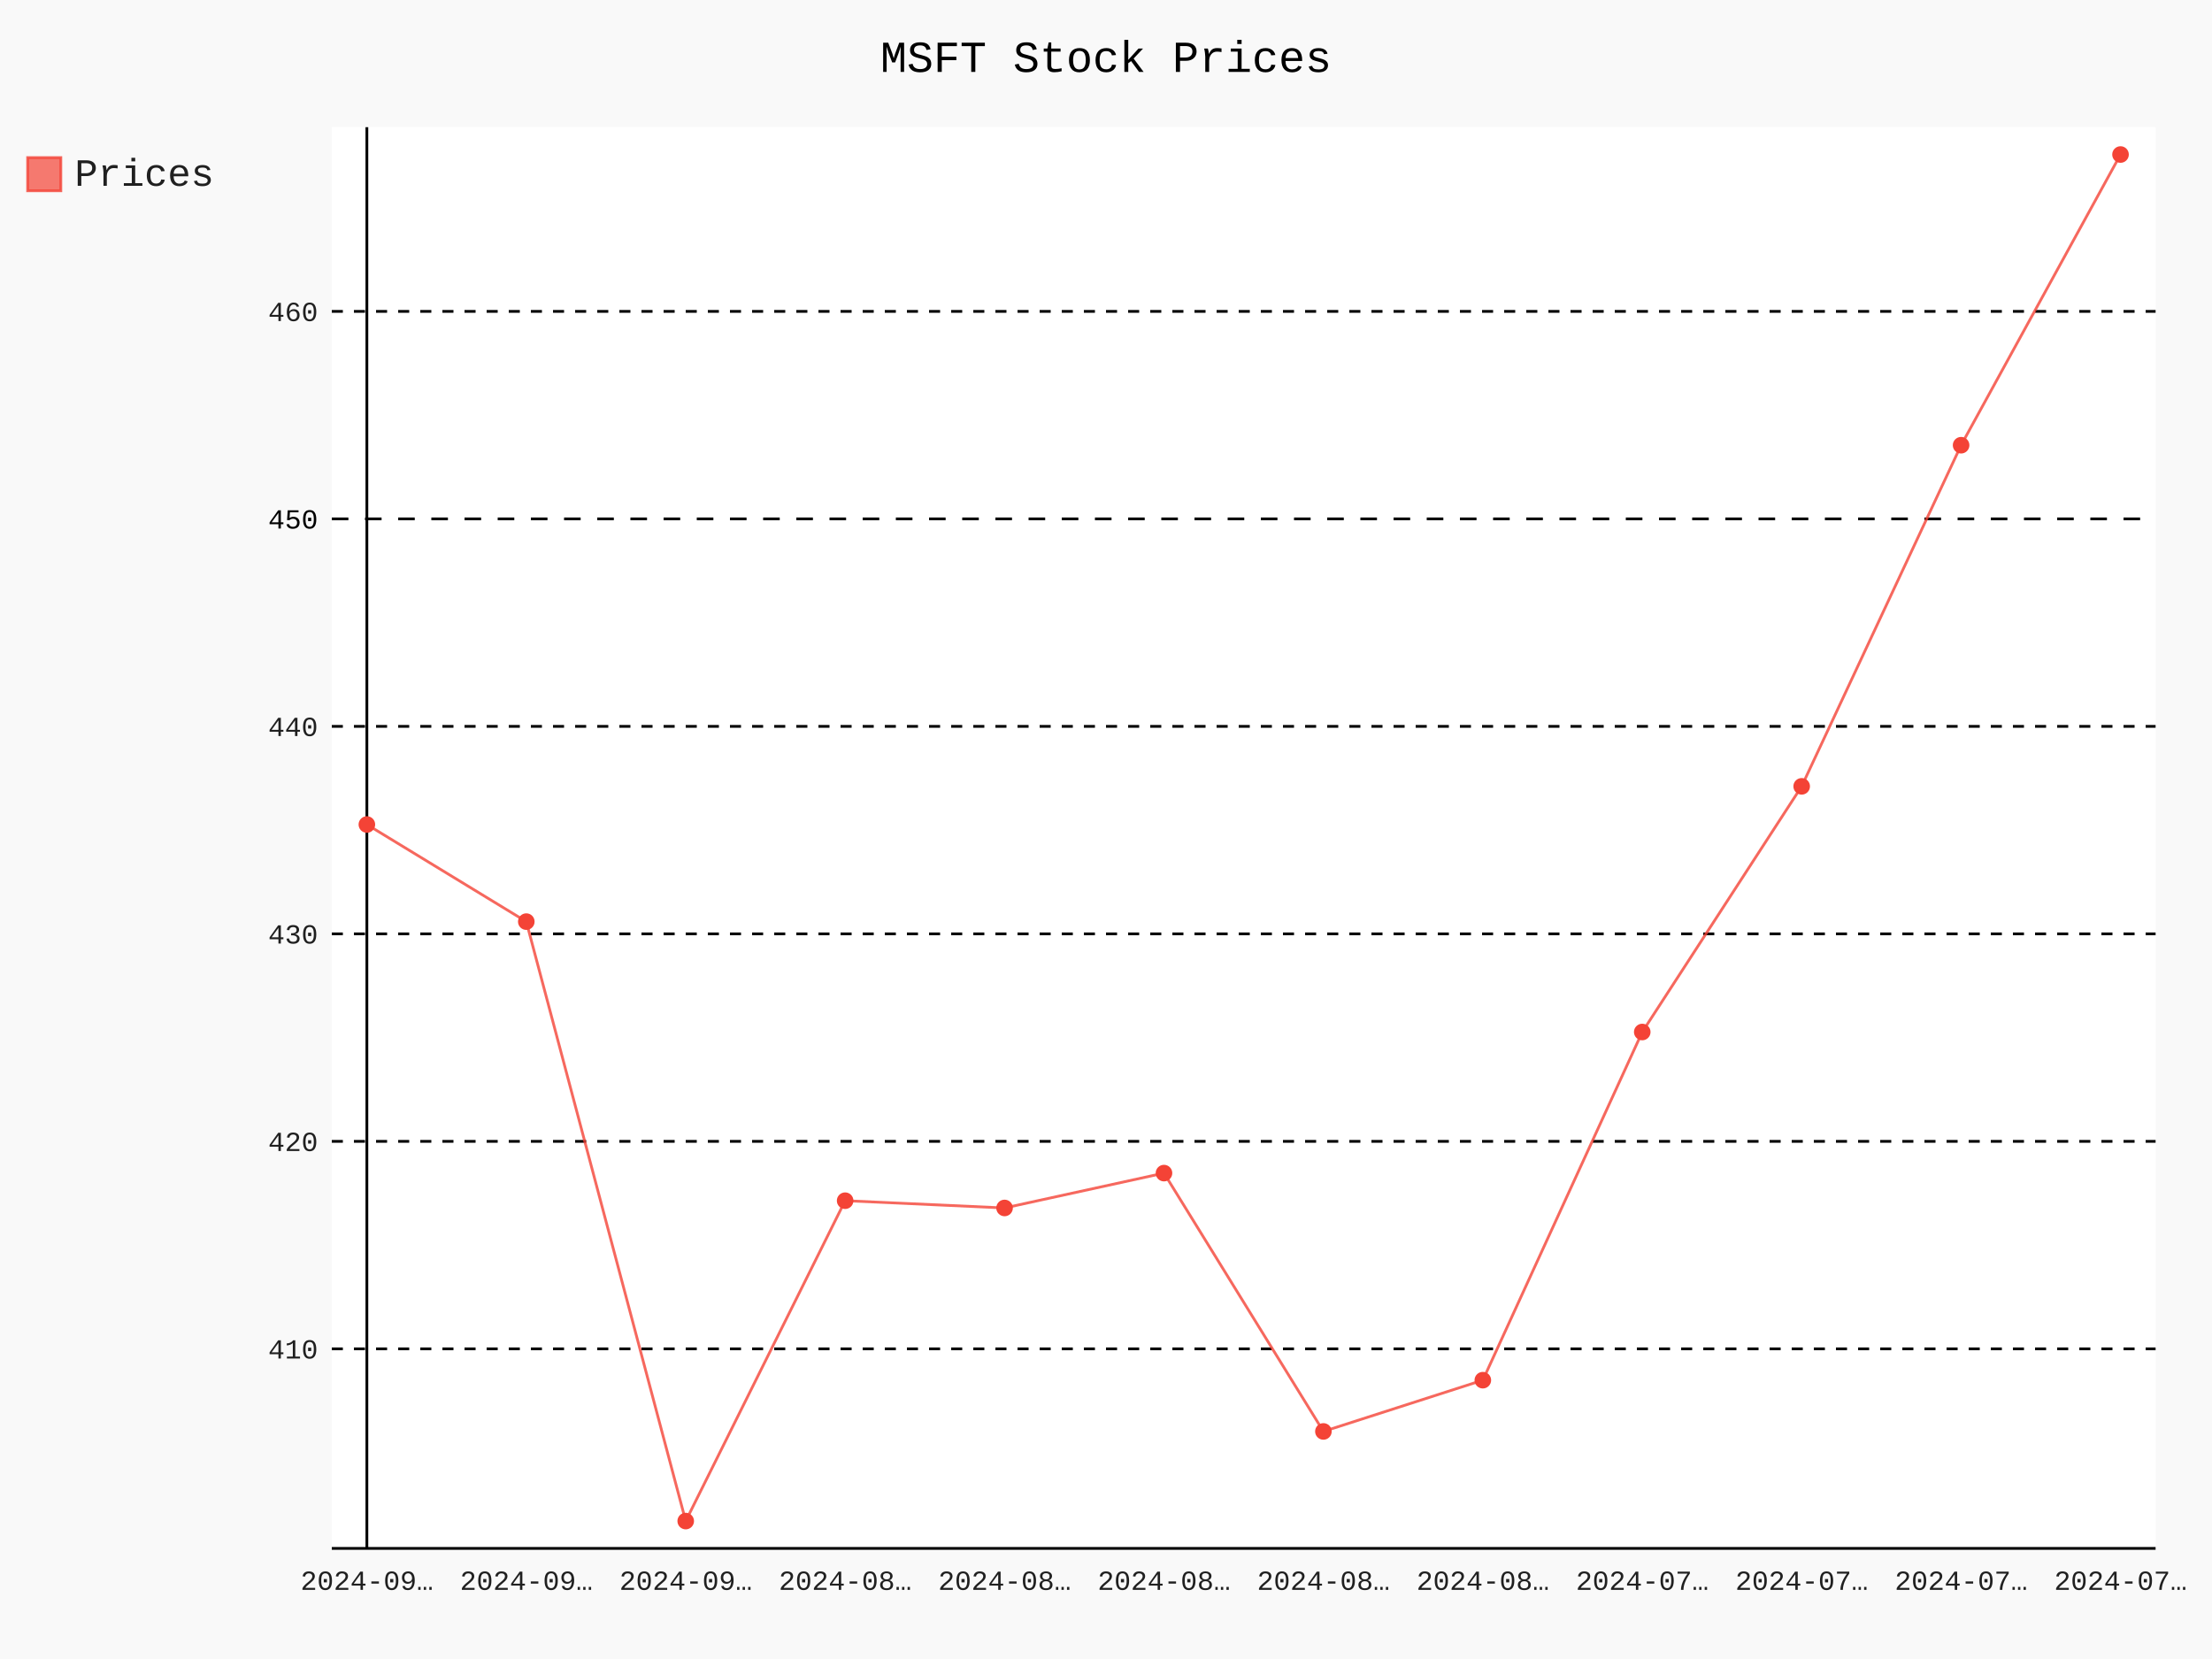
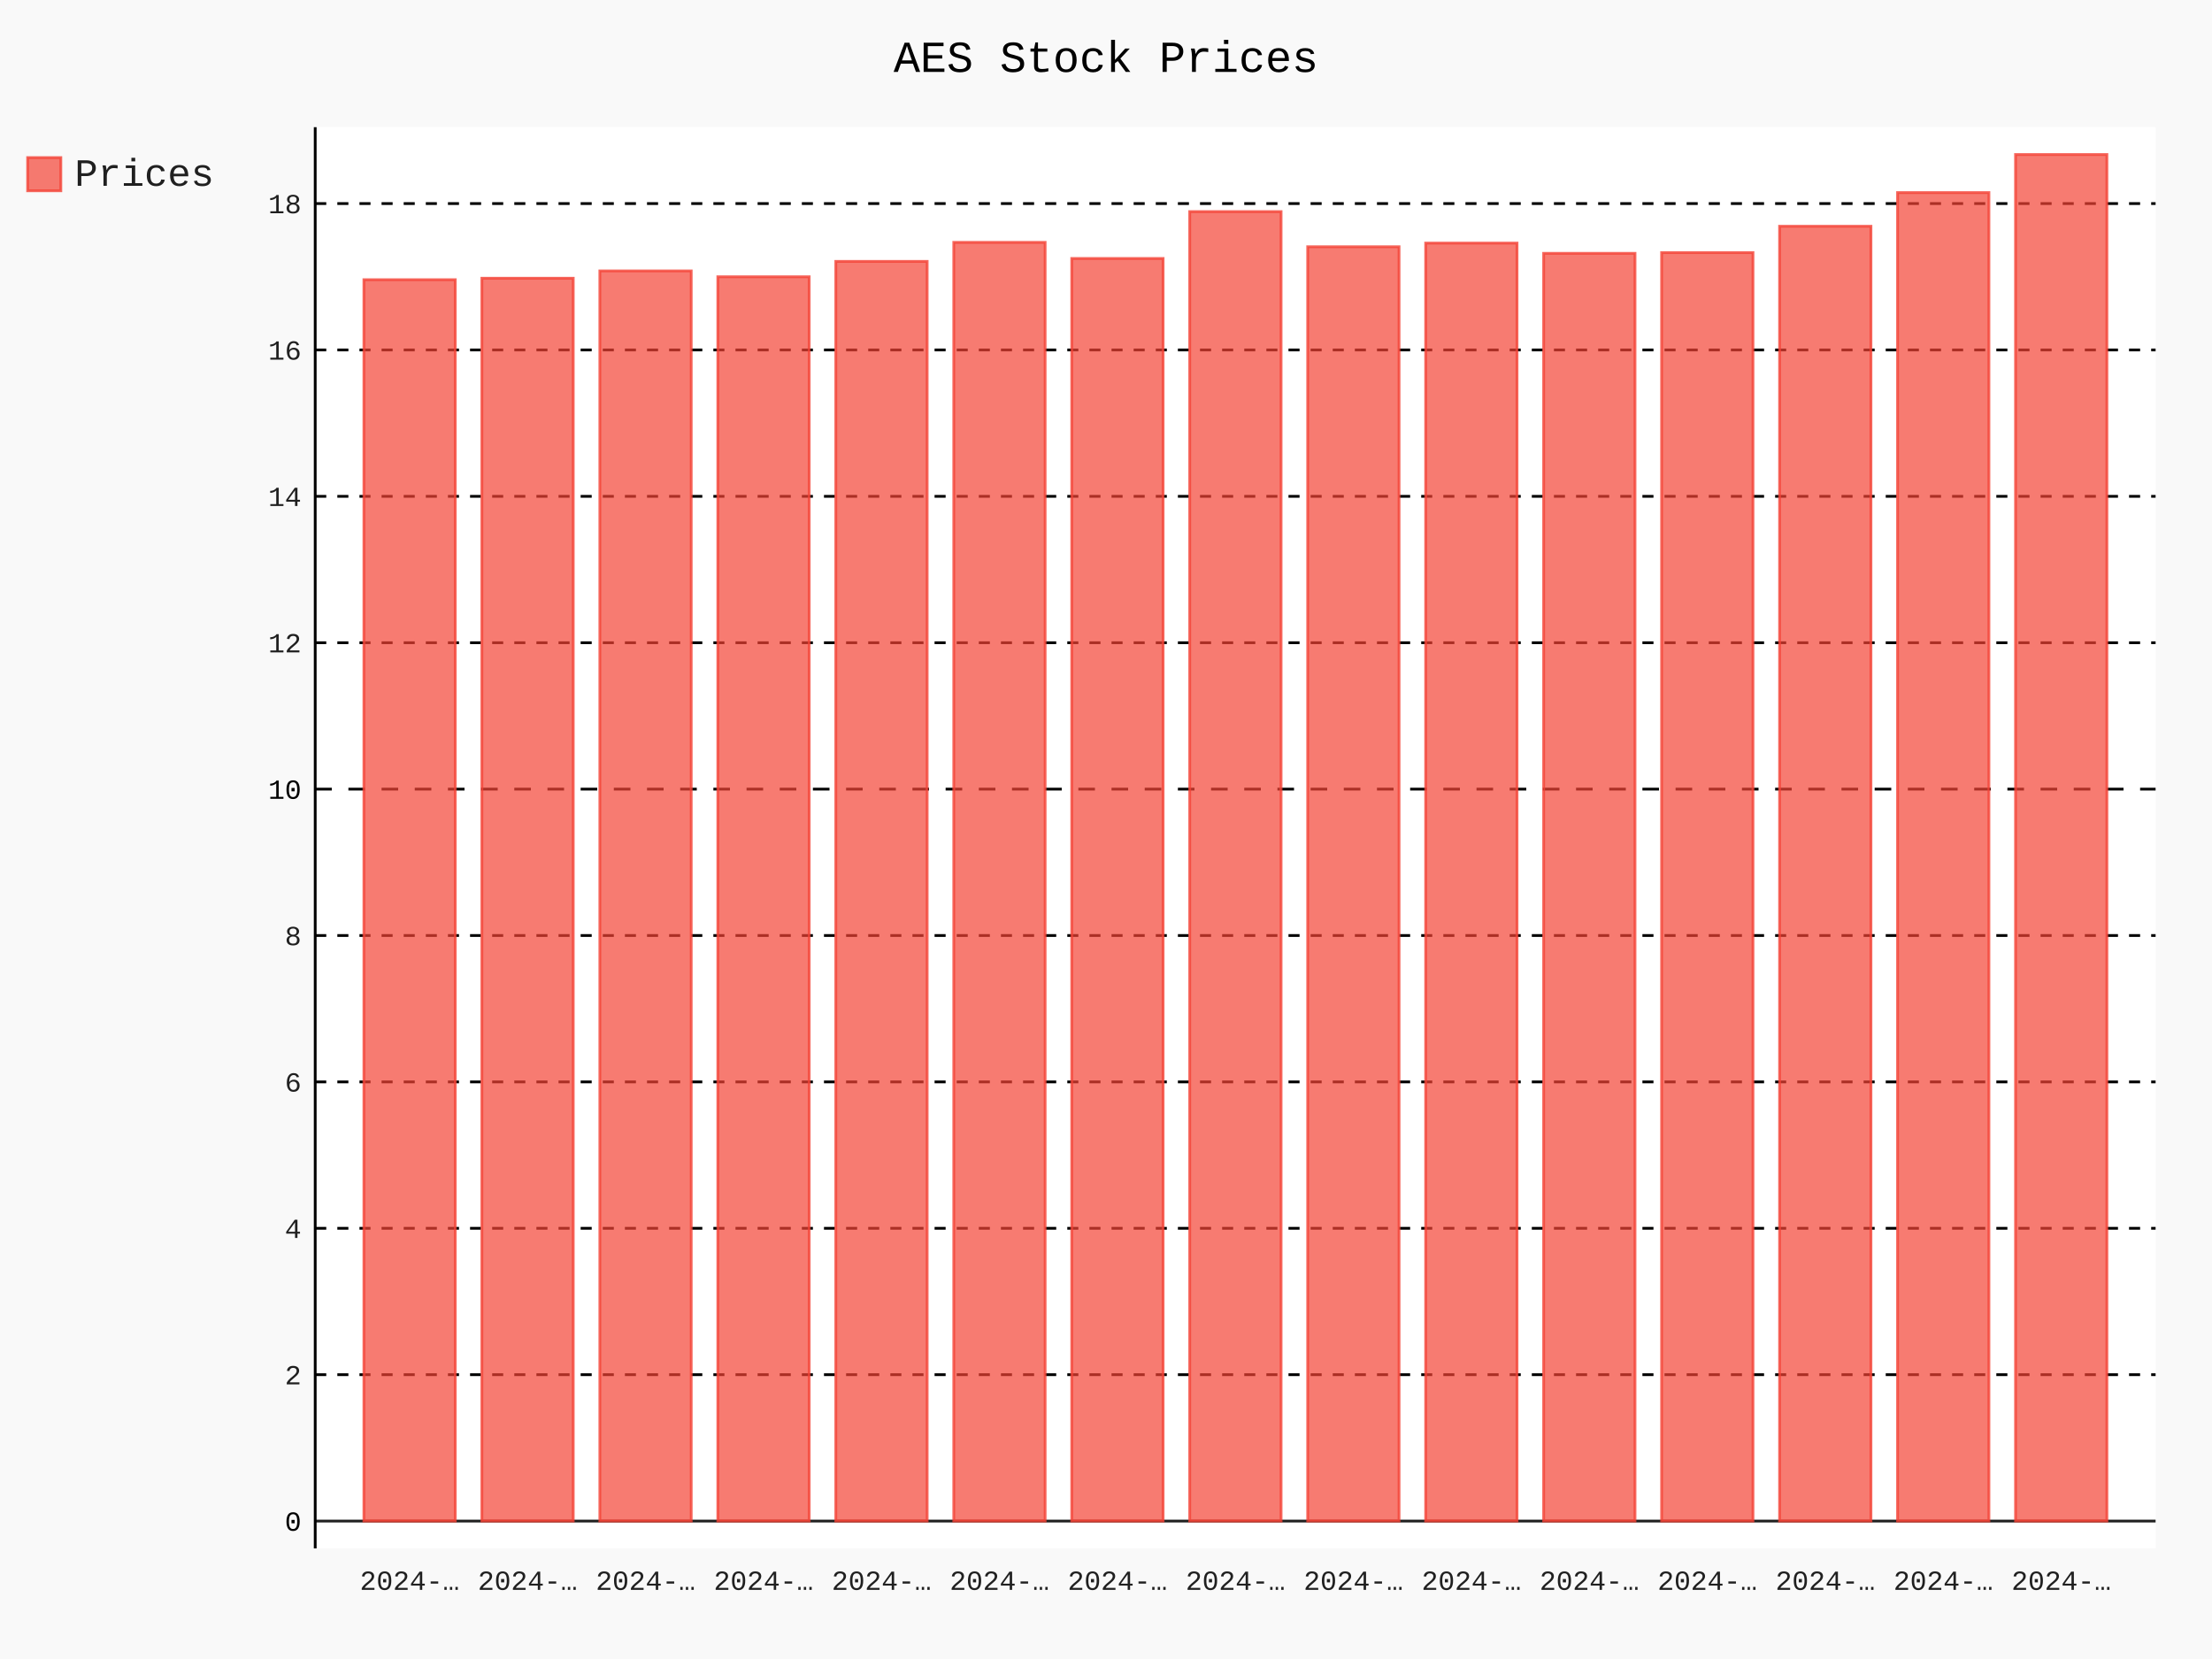
- <svg xmlns="http://www.w3.org/2000/svg" id="chart-6da7de69-4975-4ae7-bc7a-87a4bf00ca0f" class="pygal-chart" viewBox="0 0 800 600">
+ <svg xmlns="http://www.w3.org/2000/svg" id="chart-f25ad708-38a4-4a30-adf9-683d7d56d2d9" class="pygal-chart" viewBox="0 0 800 600">
  <defs>
-     <style type="text/css">#chart-6da7de69-4975-4ae7-bc7a-87a4bf00ca0f{-webkit-user-select:none;-webkit-font-smoothing:antialiased;font-family:Consolas,"Liberation Mono",Menlo,Courier,monospace}#chart-6da7de69-4975-4ae7-bc7a-87a4bf00ca0f .title{font-family:Consolas,"Liberation Mono",Menlo,Courier,monospace;font-size:16px}#chart-6da7de69-4975-4ae7-bc7a-87a4bf00ca0f .legends .legend text{font-family:Consolas,"Liberation Mono",Menlo,Courier,monospace;font-size:14px}#chart-6da7de69-4975-4ae7-bc7a-87a4bf00ca0f .axis text{font-family:Consolas,"Liberation Mono",Menlo,Courier,monospace;font-size:10px}#chart-6da7de69-4975-4ae7-bc7a-87a4bf00ca0f .axis text.major{font-family:Consolas,"Liberation Mono",Menlo,Courier,monospace;font-size:10px}#chart-6da7de69-4975-4ae7-bc7a-87a4bf00ca0f .text-overlay text.value{font-family:Consolas,"Liberation Mono",Menlo,Courier,monospace;font-size:16px}#chart-6da7de69-4975-4ae7-bc7a-87a4bf00ca0f .text-overlay text.label{font-family:Consolas,"Liberation Mono",Menlo,Courier,monospace;font-size:10px}#chart-6da7de69-4975-4ae7-bc7a-87a4bf00ca0f .tooltip{font-family:Consolas,"Liberation Mono",Menlo,Courier,monospace;font-size:14px}#chart-6da7de69-4975-4ae7-bc7a-87a4bf00ca0f text.no_data{font-family:Consolas,"Liberation Mono",Menlo,Courier,monospace;font-size:64px}
- #chart-6da7de69-4975-4ae7-bc7a-87a4bf00ca0f{background-color:rgba(249,249,249,1)}#chart-6da7de69-4975-4ae7-bc7a-87a4bf00ca0f path,#chart-6da7de69-4975-4ae7-bc7a-87a4bf00ca0f line,#chart-6da7de69-4975-4ae7-bc7a-87a4bf00ca0f rect,#chart-6da7de69-4975-4ae7-bc7a-87a4bf00ca0f circle{-webkit-transition:150ms;-moz-transition:150ms;transition:150ms}#chart-6da7de69-4975-4ae7-bc7a-87a4bf00ca0f .graph &gt; .background{fill:rgba(249,249,249,1)}#chart-6da7de69-4975-4ae7-bc7a-87a4bf00ca0f .plot &gt; .background{fill:rgba(255,255,255,1)}#chart-6da7de69-4975-4ae7-bc7a-87a4bf00ca0f .graph{fill:rgba(0,0,0,.87)}#chart-6da7de69-4975-4ae7-bc7a-87a4bf00ca0f text.no_data{fill:rgba(0,0,0,1)}#chart-6da7de69-4975-4ae7-bc7a-87a4bf00ca0f .title{fill:rgba(0,0,0,1)}#chart-6da7de69-4975-4ae7-bc7a-87a4bf00ca0f .legends .legend text{fill:rgba(0,0,0,.87)}#chart-6da7de69-4975-4ae7-bc7a-87a4bf00ca0f .legends .legend:hover text{fill:rgba(0,0,0,1)}#chart-6da7de69-4975-4ae7-bc7a-87a4bf00ca0f .axis .line{stroke:rgba(0,0,0,1)}#chart-6da7de69-4975-4ae7-bc7a-87a4bf00ca0f .axis .guide.line{stroke:rgba(0,0,0,.54)}#chart-6da7de69-4975-4ae7-bc7a-87a4bf00ca0f .axis .major.line{stroke:rgba(0,0,0,.87)}#chart-6da7de69-4975-4ae7-bc7a-87a4bf00ca0f .axis text.major{fill:rgba(0,0,0,1)}#chart-6da7de69-4975-4ae7-bc7a-87a4bf00ca0f .axis.y .guides:hover .guide.line,#chart-6da7de69-4975-4ae7-bc7a-87a4bf00ca0f .line-graph .axis.x .guides:hover .guide.line,#chart-6da7de69-4975-4ae7-bc7a-87a4bf00ca0f .stackedline-graph .axis.x .guides:hover .guide.line,#chart-6da7de69-4975-4ae7-bc7a-87a4bf00ca0f .xy-graph .axis.x .guides:hover .guide.line{stroke:rgba(0,0,0,1)}#chart-6da7de69-4975-4ae7-bc7a-87a4bf00ca0f .axis .guides:hover text{fill:rgba(0,0,0,1)}#chart-6da7de69-4975-4ae7-bc7a-87a4bf00ca0f .reactive{fill-opacity:.7;stroke-opacity:.8;stroke-width:1}#chart-6da7de69-4975-4ae7-bc7a-87a4bf00ca0f .ci{stroke:rgba(0,0,0,.87)}#chart-6da7de69-4975-4ae7-bc7a-87a4bf00ca0f .reactive.active,#chart-6da7de69-4975-4ae7-bc7a-87a4bf00ca0f .active .reactive{fill-opacity:.8;stroke-opacity:.9;stroke-width:4}#chart-6da7de69-4975-4ae7-bc7a-87a4bf00ca0f .ci .reactive.active{stroke-width:1.5}#chart-6da7de69-4975-4ae7-bc7a-87a4bf00ca0f .series text{fill:rgba(0,0,0,1)}#chart-6da7de69-4975-4ae7-bc7a-87a4bf00ca0f .tooltip rect{fill:rgba(255,255,255,1);stroke:rgba(0,0,0,1);-webkit-transition:opacity 150ms;-moz-transition:opacity 150ms;transition:opacity 150ms}#chart-6da7de69-4975-4ae7-bc7a-87a4bf00ca0f .tooltip .label{fill:rgba(0,0,0,.87)}#chart-6da7de69-4975-4ae7-bc7a-87a4bf00ca0f .tooltip .label{fill:rgba(0,0,0,.87)}#chart-6da7de69-4975-4ae7-bc7a-87a4bf00ca0f .tooltip .legend{font-size:.8em;fill:rgba(0,0,0,.54)}#chart-6da7de69-4975-4ae7-bc7a-87a4bf00ca0f .tooltip .x_label{font-size:.6em;fill:rgba(0,0,0,1)}#chart-6da7de69-4975-4ae7-bc7a-87a4bf00ca0f .tooltip .xlink{font-size:.5em;text-decoration:underline}#chart-6da7de69-4975-4ae7-bc7a-87a4bf00ca0f .tooltip .value{font-size:1.5em}#chart-6da7de69-4975-4ae7-bc7a-87a4bf00ca0f .bound{font-size:.5em}#chart-6da7de69-4975-4ae7-bc7a-87a4bf00ca0f .max-value{font-size:.75em;fill:rgba(0,0,0,.54)}#chart-6da7de69-4975-4ae7-bc7a-87a4bf00ca0f .map-element{fill:rgba(255,255,255,1);stroke:rgba(0,0,0,.54) !important}#chart-6da7de69-4975-4ae7-bc7a-87a4bf00ca0f .map-element .reactive{fill-opacity:inherit;stroke-opacity:inherit}#chart-6da7de69-4975-4ae7-bc7a-87a4bf00ca0f .color-0,#chart-6da7de69-4975-4ae7-bc7a-87a4bf00ca0f .color-0 a:visited{stroke:#F44336;fill:#F44336}#chart-6da7de69-4975-4ae7-bc7a-87a4bf00ca0f .text-overlay .color-0 text{fill:black}
- #chart-6da7de69-4975-4ae7-bc7a-87a4bf00ca0f text.no_data{text-anchor:middle}#chart-6da7de69-4975-4ae7-bc7a-87a4bf00ca0f .guide.line{fill:none}#chart-6da7de69-4975-4ae7-bc7a-87a4bf00ca0f .centered{text-anchor:middle}#chart-6da7de69-4975-4ae7-bc7a-87a4bf00ca0f .title{text-anchor:middle}#chart-6da7de69-4975-4ae7-bc7a-87a4bf00ca0f .legends .legend text{fill-opacity:1}#chart-6da7de69-4975-4ae7-bc7a-87a4bf00ca0f .axis.x text{text-anchor:middle}#chart-6da7de69-4975-4ae7-bc7a-87a4bf00ca0f .axis.x:not(.web) text[transform]{text-anchor:start}#chart-6da7de69-4975-4ae7-bc7a-87a4bf00ca0f .axis.x:not(.web) text[transform].backwards{text-anchor:end}#chart-6da7de69-4975-4ae7-bc7a-87a4bf00ca0f .axis.y text{text-anchor:end}#chart-6da7de69-4975-4ae7-bc7a-87a4bf00ca0f .axis.y text[transform].backwards{text-anchor:start}#chart-6da7de69-4975-4ae7-bc7a-87a4bf00ca0f .axis.y2 text{text-anchor:start}#chart-6da7de69-4975-4ae7-bc7a-87a4bf00ca0f .axis.y2 text[transform].backwards{text-anchor:end}#chart-6da7de69-4975-4ae7-bc7a-87a4bf00ca0f .axis .guide.line{stroke-dasharray:4,4;stroke:black}#chart-6da7de69-4975-4ae7-bc7a-87a4bf00ca0f .axis .major.guide.line{stroke-dasharray:6,6;stroke:black}#chart-6da7de69-4975-4ae7-bc7a-87a4bf00ca0f .horizontal .axis.y .guide.line,#chart-6da7de69-4975-4ae7-bc7a-87a4bf00ca0f .horizontal .axis.y2 .guide.line,#chart-6da7de69-4975-4ae7-bc7a-87a4bf00ca0f .vertical .axis.x .guide.line{opacity:0}#chart-6da7de69-4975-4ae7-bc7a-87a4bf00ca0f .horizontal .axis.always_show .guide.line,#chart-6da7de69-4975-4ae7-bc7a-87a4bf00ca0f .vertical .axis.always_show .guide.line{opacity:1 !important}#chart-6da7de69-4975-4ae7-bc7a-87a4bf00ca0f .axis.y .guides:hover .guide.line,#chart-6da7de69-4975-4ae7-bc7a-87a4bf00ca0f .axis.y2 .guides:hover .guide.line,#chart-6da7de69-4975-4ae7-bc7a-87a4bf00ca0f .axis.x .guides:hover .guide.line{opacity:1}#chart-6da7de69-4975-4ae7-bc7a-87a4bf00ca0f .axis .guides:hover text{opacity:1}#chart-6da7de69-4975-4ae7-bc7a-87a4bf00ca0f .nofill{fill:none}#chart-6da7de69-4975-4ae7-bc7a-87a4bf00ca0f .subtle-fill{fill-opacity:.2}#chart-6da7de69-4975-4ae7-bc7a-87a4bf00ca0f .dot{stroke-width:1px;fill-opacity:1;stroke-opacity:1}#chart-6da7de69-4975-4ae7-bc7a-87a4bf00ca0f .dot.active{stroke-width:5px}#chart-6da7de69-4975-4ae7-bc7a-87a4bf00ca0f .dot.negative{fill:transparent}#chart-6da7de69-4975-4ae7-bc7a-87a4bf00ca0f text,#chart-6da7de69-4975-4ae7-bc7a-87a4bf00ca0f tspan{stroke:none !important}#chart-6da7de69-4975-4ae7-bc7a-87a4bf00ca0f .series text.active{opacity:1}#chart-6da7de69-4975-4ae7-bc7a-87a4bf00ca0f .tooltip rect{fill-opacity:.95;stroke-width:.5}#chart-6da7de69-4975-4ae7-bc7a-87a4bf00ca0f .tooltip text{fill-opacity:1}#chart-6da7de69-4975-4ae7-bc7a-87a4bf00ca0f .showable{visibility:hidden}#chart-6da7de69-4975-4ae7-bc7a-87a4bf00ca0f .showable.shown{visibility:visible}#chart-6da7de69-4975-4ae7-bc7a-87a4bf00ca0f .gauge-background{fill:rgba(229,229,229,1);stroke:none}#chart-6da7de69-4975-4ae7-bc7a-87a4bf00ca0f .bg-lines{stroke:rgba(249,249,249,1);stroke-width:2px}</style>
+     <style type="text/css">#chart-f25ad708-38a4-4a30-adf9-683d7d56d2d9{-webkit-user-select:none;-webkit-font-smoothing:antialiased;font-family:Consolas,"Liberation Mono",Menlo,Courier,monospace}#chart-f25ad708-38a4-4a30-adf9-683d7d56d2d9 .title{font-family:Consolas,"Liberation Mono",Menlo,Courier,monospace;font-size:16px}#chart-f25ad708-38a4-4a30-adf9-683d7d56d2d9 .legends .legend text{font-family:Consolas,"Liberation Mono",Menlo,Courier,monospace;font-size:14px}#chart-f25ad708-38a4-4a30-adf9-683d7d56d2d9 .axis text{font-family:Consolas,"Liberation Mono",Menlo,Courier,monospace;font-size:10px}#chart-f25ad708-38a4-4a30-adf9-683d7d56d2d9 .axis text.major{font-family:Consolas,"Liberation Mono",Menlo,Courier,monospace;font-size:10px}#chart-f25ad708-38a4-4a30-adf9-683d7d56d2d9 .text-overlay text.value{font-family:Consolas,"Liberation Mono",Menlo,Courier,monospace;font-size:16px}#chart-f25ad708-38a4-4a30-adf9-683d7d56d2d9 .text-overlay text.label{font-family:Consolas,"Liberation Mono",Menlo,Courier,monospace;font-size:10px}#chart-f25ad708-38a4-4a30-adf9-683d7d56d2d9 .tooltip{font-family:Consolas,"Liberation Mono",Menlo,Courier,monospace;font-size:14px}#chart-f25ad708-38a4-4a30-adf9-683d7d56d2d9 text.no_data{font-family:Consolas,"Liberation Mono",Menlo,Courier,monospace;font-size:64px}
+ #chart-f25ad708-38a4-4a30-adf9-683d7d56d2d9{background-color:rgba(249,249,249,1)}#chart-f25ad708-38a4-4a30-adf9-683d7d56d2d9 path,#chart-f25ad708-38a4-4a30-adf9-683d7d56d2d9 line,#chart-f25ad708-38a4-4a30-adf9-683d7d56d2d9 rect,#chart-f25ad708-38a4-4a30-adf9-683d7d56d2d9 circle{-webkit-transition:150ms;-moz-transition:150ms;transition:150ms}#chart-f25ad708-38a4-4a30-adf9-683d7d56d2d9 .graph &gt; .background{fill:rgba(249,249,249,1)}#chart-f25ad708-38a4-4a30-adf9-683d7d56d2d9 .plot &gt; .background{fill:rgba(255,255,255,1)}#chart-f25ad708-38a4-4a30-adf9-683d7d56d2d9 .graph{fill:rgba(0,0,0,.87)}#chart-f25ad708-38a4-4a30-adf9-683d7d56d2d9 text.no_data{fill:rgba(0,0,0,1)}#chart-f25ad708-38a4-4a30-adf9-683d7d56d2d9 .title{fill:rgba(0,0,0,1)}#chart-f25ad708-38a4-4a30-adf9-683d7d56d2d9 .legends .legend text{fill:rgba(0,0,0,.87)}#chart-f25ad708-38a4-4a30-adf9-683d7d56d2d9 .legends .legend:hover text{fill:rgba(0,0,0,1)}#chart-f25ad708-38a4-4a30-adf9-683d7d56d2d9 .axis .line{stroke:rgba(0,0,0,1)}#chart-f25ad708-38a4-4a30-adf9-683d7d56d2d9 .axis .guide.line{stroke:rgba(0,0,0,.54)}#chart-f25ad708-38a4-4a30-adf9-683d7d56d2d9 .axis .major.line{stroke:rgba(0,0,0,.87)}#chart-f25ad708-38a4-4a30-adf9-683d7d56d2d9 .axis text.major{fill:rgba(0,0,0,1)}#chart-f25ad708-38a4-4a30-adf9-683d7d56d2d9 .axis.y .guides:hover .guide.line,#chart-f25ad708-38a4-4a30-adf9-683d7d56d2d9 .line-graph .axis.x .guides:hover .guide.line,#chart-f25ad708-38a4-4a30-adf9-683d7d56d2d9 .stackedline-graph .axis.x .guides:hover .guide.line,#chart-f25ad708-38a4-4a30-adf9-683d7d56d2d9 .xy-graph .axis.x .guides:hover .guide.line{stroke:rgba(0,0,0,1)}#chart-f25ad708-38a4-4a30-adf9-683d7d56d2d9 .axis .guides:hover text{fill:rgba(0,0,0,1)}#chart-f25ad708-38a4-4a30-adf9-683d7d56d2d9 .reactive{fill-opacity:.7;stroke-opacity:.8;stroke-width:1}#chart-f25ad708-38a4-4a30-adf9-683d7d56d2d9 .ci{stroke:rgba(0,0,0,.87)}#chart-f25ad708-38a4-4a30-adf9-683d7d56d2d9 .reactive.active,#chart-f25ad708-38a4-4a30-adf9-683d7d56d2d9 .active .reactive{fill-opacity:.8;stroke-opacity:.9;stroke-width:4}#chart-f25ad708-38a4-4a30-adf9-683d7d56d2d9 .ci .reactive.active{stroke-width:1.5}#chart-f25ad708-38a4-4a30-adf9-683d7d56d2d9 .series text{fill:rgba(0,0,0,1)}#chart-f25ad708-38a4-4a30-adf9-683d7d56d2d9 .tooltip rect{fill:rgba(255,255,255,1);stroke:rgba(0,0,0,1);-webkit-transition:opacity 150ms;-moz-transition:opacity 150ms;transition:opacity 150ms}#chart-f25ad708-38a4-4a30-adf9-683d7d56d2d9 .tooltip .label{fill:rgba(0,0,0,.87)}#chart-f25ad708-38a4-4a30-adf9-683d7d56d2d9 .tooltip .label{fill:rgba(0,0,0,.87)}#chart-f25ad708-38a4-4a30-adf9-683d7d56d2d9 .tooltip .legend{font-size:.8em;fill:rgba(0,0,0,.54)}#chart-f25ad708-38a4-4a30-adf9-683d7d56d2d9 .tooltip .x_label{font-size:.6em;fill:rgba(0,0,0,1)}#chart-f25ad708-38a4-4a30-adf9-683d7d56d2d9 .tooltip .xlink{font-size:.5em;text-decoration:underline}#chart-f25ad708-38a4-4a30-adf9-683d7d56d2d9 .tooltip .value{font-size:1.5em}#chart-f25ad708-38a4-4a30-adf9-683d7d56d2d9 .bound{font-size:.5em}#chart-f25ad708-38a4-4a30-adf9-683d7d56d2d9 .max-value{font-size:.75em;fill:rgba(0,0,0,.54)}#chart-f25ad708-38a4-4a30-adf9-683d7d56d2d9 .map-element{fill:rgba(255,255,255,1);stroke:rgba(0,0,0,.54) !important}#chart-f25ad708-38a4-4a30-adf9-683d7d56d2d9 .map-element .reactive{fill-opacity:inherit;stroke-opacity:inherit}#chart-f25ad708-38a4-4a30-adf9-683d7d56d2d9 .color-0,#chart-f25ad708-38a4-4a30-adf9-683d7d56d2d9 .color-0 a:visited{stroke:#F44336;fill:#F44336}#chart-f25ad708-38a4-4a30-adf9-683d7d56d2d9 .text-overlay .color-0 text{fill:black}
+ #chart-f25ad708-38a4-4a30-adf9-683d7d56d2d9 text.no_data{text-anchor:middle}#chart-f25ad708-38a4-4a30-adf9-683d7d56d2d9 .guide.line{fill:none}#chart-f25ad708-38a4-4a30-adf9-683d7d56d2d9 .centered{text-anchor:middle}#chart-f25ad708-38a4-4a30-adf9-683d7d56d2d9 .title{text-anchor:middle}#chart-f25ad708-38a4-4a30-adf9-683d7d56d2d9 .legends .legend text{fill-opacity:1}#chart-f25ad708-38a4-4a30-adf9-683d7d56d2d9 .axis.x text{text-anchor:middle}#chart-f25ad708-38a4-4a30-adf9-683d7d56d2d9 .axis.x:not(.web) text[transform]{text-anchor:start}#chart-f25ad708-38a4-4a30-adf9-683d7d56d2d9 .axis.x:not(.web) text[transform].backwards{text-anchor:end}#chart-f25ad708-38a4-4a30-adf9-683d7d56d2d9 .axis.y text{text-anchor:end}#chart-f25ad708-38a4-4a30-adf9-683d7d56d2d9 .axis.y text[transform].backwards{text-anchor:start}#chart-f25ad708-38a4-4a30-adf9-683d7d56d2d9 .axis.y2 text{text-anchor:start}#chart-f25ad708-38a4-4a30-adf9-683d7d56d2d9 .axis.y2 text[transform].backwards{text-anchor:end}#chart-f25ad708-38a4-4a30-adf9-683d7d56d2d9 .axis .guide.line{stroke-dasharray:4,4;stroke:black}#chart-f25ad708-38a4-4a30-adf9-683d7d56d2d9 .axis .major.guide.line{stroke-dasharray:6,6;stroke:black}#chart-f25ad708-38a4-4a30-adf9-683d7d56d2d9 .horizontal .axis.y .guide.line,#chart-f25ad708-38a4-4a30-adf9-683d7d56d2d9 .horizontal .axis.y2 .guide.line,#chart-f25ad708-38a4-4a30-adf9-683d7d56d2d9 .vertical .axis.x .guide.line{opacity:0}#chart-f25ad708-38a4-4a30-adf9-683d7d56d2d9 .horizontal .axis.always_show .guide.line,#chart-f25ad708-38a4-4a30-adf9-683d7d56d2d9 .vertical .axis.always_show .guide.line{opacity:1 !important}#chart-f25ad708-38a4-4a30-adf9-683d7d56d2d9 .axis.y .guides:hover .guide.line,#chart-f25ad708-38a4-4a30-adf9-683d7d56d2d9 .axis.y2 .guides:hover .guide.line,#chart-f25ad708-38a4-4a30-adf9-683d7d56d2d9 .axis.x .guides:hover .guide.line{opacity:1}#chart-f25ad708-38a4-4a30-adf9-683d7d56d2d9 .axis .guides:hover text{opacity:1}#chart-f25ad708-38a4-4a30-adf9-683d7d56d2d9 .nofill{fill:none}#chart-f25ad708-38a4-4a30-adf9-683d7d56d2d9 .subtle-fill{fill-opacity:.2}#chart-f25ad708-38a4-4a30-adf9-683d7d56d2d9 .dot{stroke-width:1px;fill-opacity:1;stroke-opacity:1}#chart-f25ad708-38a4-4a30-adf9-683d7d56d2d9 .dot.active{stroke-width:5px}#chart-f25ad708-38a4-4a30-adf9-683d7d56d2d9 .dot.negative{fill:transparent}#chart-f25ad708-38a4-4a30-adf9-683d7d56d2d9 text,#chart-f25ad708-38a4-4a30-adf9-683d7d56d2d9 tspan{stroke:none !important}#chart-f25ad708-38a4-4a30-adf9-683d7d56d2d9 .series text.active{opacity:1}#chart-f25ad708-38a4-4a30-adf9-683d7d56d2d9 .tooltip rect{fill-opacity:.95;stroke-width:.5}#chart-f25ad708-38a4-4a30-adf9-683d7d56d2d9 .tooltip text{fill-opacity:1}#chart-f25ad708-38a4-4a30-adf9-683d7d56d2d9 .showable{visibility:hidden}#chart-f25ad708-38a4-4a30-adf9-683d7d56d2d9 .showable.shown{visibility:visible}#chart-f25ad708-38a4-4a30-adf9-683d7d56d2d9 .gauge-background{fill:rgba(229,229,229,1);stroke:none}#chart-f25ad708-38a4-4a30-adf9-683d7d56d2d9 .bg-lines{stroke:rgba(249,249,249,1);stroke-width:2px}</style>
  </defs>
-   <g class="graph line-graph vertical">
+   <g class="graph bar-graph vertical">
    <rect x="0" y="0" width="800" height="600" class="background" />
-     <g transform="translate(120, 46)" class="plot">
-       <rect x="0" y="0" width="659.6" height="514" class="background" />
+     <g transform="translate(114, 46)" class="plot">
+       <rect x="0" y="0" width="665.6" height="514" class="background" />
      <g class="axis y always_show">
-         <path d="M0 514 h659.6" class="line" />
        <g class="guides">
-           <path d="M0 441.83 h659.6" class="guide line" />
-           <text x="-5" y="445.33" class="">410</text>
+           <path d="M0 504.115 h665.6" class="axis major line" />
+           <text x="-5" y="507.615" class="major">0</text>
        </g>
        <g class="guides">
-           <path d="M0 366.787 h659.6" class="guide line" />
-           <text x="-5" y="370.287" class="">420</text>
+           <path d="M0 451.172 h665.6" class="guide line" />
+           <text x="-5" y="454.672" class="">2</text>
        </g>
        <g class="guides">
-           <path d="M0 291.745 h659.6" class="guide line" />
-           <text x="-5" y="295.245" class="">430</text>
+           <path d="M0 398.228 h665.6" class="guide line" />
+           <text x="-5" y="401.728" class="">4</text>
        </g>
        <g class="guides">
-           <path d="M0 216.702 h659.6" class="guide line" />
-           <text x="-5" y="220.202" class="">440</text>
+           <path d="M0 345.284 h665.6" class="guide line" />
+           <text x="-5" y="348.784" class="">6</text>
        </g>
        <g class="guides">
-           <path d="M0 141.659 h659.6" class="major guide line" />
-           <text x="-5" y="145.159" class="major">450</text>
+           <path d="M0 292.34 h665.6" class="guide line" />
+           <text x="-5" y="295.84" class="">8</text>
        </g>
        <g class="guides">
-           <path d="M0 66.617 h659.6" class="guide line" />
-           <text x="-5" y="70.117" class="">460</text>
+           <path d="M0 239.396 h665.6" class="major guide line" />
+           <text x="-5" y="242.896" class="major">10</text>
+         </g>
+         <g class="guides">
+           <path d="M0 186.452 h665.6" class="guide line" />
+           <text x="-5" y="189.952" class="">12</text>
+         </g>
+         <g class="guides">
+           <path d="M0 133.508 h665.6" class="guide line" />
+           <text x="-5" y="137.008" class="">14</text>
+         </g>
+         <g class="guides">
+           <path d="M0 80.565 h665.6" class="guide line" />
+           <text x="-5" y="84.065" class="">16</text>
+         </g>
+         <g class="guides">
+           <path d="M0 27.621 h665.6" class="guide line" />
+           <text x="-5" y="31.121" class="">18</text>
        </g>
      </g>
      <g class="axis x">
+         <path d="M0 0 v514" class="line" />
        <g class="guides">
-           <path d="M12.685 0 v514" class="line" />
-           <text x="12.685" y="529.0" class="">2024-09…</text>
+           <path d="M34.133 0 v514" class="guide line" />
+           <text x="34.133" y="529.0" class="">2024-…</text>
        </g>
        <g class="guides">
-           <path d="M70.342 0 v514" class="guide line" />
-           <text x="70.342" y="529.0" class="">2024-09…</text>
+           <path d="M76.8 0 v514" class="guide line" />
+           <text x="76.8" y="529.0" class="">2024-…</text>
        </g>
        <g class="guides">
-           <path d="M127.999 0 v514" class="guide line" />
-           <text x="127.999" y="529.0" class="">2024-09…</text>
+           <path d="M119.467 0 v514" class="guide line" />
+           <text x="119.467" y="529.0" class="">2024-…</text>
        </g>
        <g class="guides">
-           <path d="M185.657 0 v514" class="guide line" />
-           <text x="185.657" y="529.0" class="">2024-08…</text>
+           <path d="M162.133 0 v514" class="guide line" />
+           <text x="162.133" y="529.0" class="">2024-…</text>
        </g>
        <g class="guides">
-           <path d="M243.314 0 v514" class="guide line" />
-           <text x="243.314" y="529.0" class="">2024-08…</text>
+           <path d="M204.8 0 v514" class="guide line" />
+           <text x="204.8" y="529.0" class="">2024-…</text>
        </g>
        <g class="guides">
-           <path d="M300.971 0 v514" class="guide line" />
-           <text x="300.971" y="529.0" class="">2024-08…</text>
+           <path d="M247.467 0 v514" class="guide line" />
+           <text x="247.467" y="529.0" class="">2024-…</text>
        </g>
        <g class="guides">
-           <path d="M358.629 0 v514" class="guide line" />
-           <text x="358.629" y="529.0" class="">2024-08…</text>
+           <path d="M290.133 0 v514" class="guide line" />
+           <text x="290.133" y="529.0" class="">2024-…</text>
        </g>
        <g class="guides">
-           <path d="M416.286 0 v514" class="guide line" />
-           <text x="416.286" y="529.0" class="">2024-08…</text>
+           <path d="M332.8 0 v514" class="guide line" />
+           <text x="332.8" y="529.0" class="">2024-…</text>
        </g>
        <g class="guides">
-           <path d="M473.943 0 v514" class="guide line" />
-           <text x="473.943" y="529.0" class="">2024-07…</text>
+           <path d="M375.467 0 v514" class="guide line" />
+           <text x="375.467" y="529.0" class="">2024-…</text>
        </g>
        <g class="guides">
-           <path d="M531.601 0 v514" class="guide line" />
-           <text x="531.601" y="529.0" class="">2024-07…</text>
+           <path d="M418.133 0 v514" class="guide line" />
+           <text x="418.133" y="529.0" class="">2024-…</text>
        </g>
        <g class="guides">
-           <path d="M589.258 0 v514" class="guide line" />
-           <text x="589.258" y="529.0" class="">2024-07…</text>
+           <path d="M460.8 0 v514" class="guide line" />
+           <text x="460.8" y="529.0" class="">2024-…</text>
        </g>
        <g class="guides">
-           <path d="M646.915 0 v514" class="guide line" />
-           <text x="646.915" y="529.0" class="">2024-07…</text>
+           <path d="M503.467 0 v514" class="guide line" />
+           <text x="503.467" y="529.0" class="">2024-…</text>
+         </g>
+         <g class="guides">
+           <path d="M546.133 0 v514" class="guide line" />
+           <text x="546.133" y="529.0" class="">2024-…</text>
+         </g>
+         <g class="guides">
+           <path d="M588.8 0 v514" class="guide line" />
+           <text x="588.8" y="529.0" class="">2024-…</text>
+         </g>
+         <g class="guides">
+           <path d="M631.467 0 v514" class="guide line" />
+           <text x="631.467" y="529.0" class="">2024-…</text>
        </g>
      </g>
      <g class="series serie-0 color-0">
-         <path d="M12.685 252.197 L70.342 287.317 127.999 504.115 185.657 388.25 243.314 390.876 300.971 378.269 358.629 471.697 416.286 453.161 473.943 327.24 531.601 238.389 589.258 115.019 646.915 9.885" class="line reactive nofill" />
+         <g class="bars">
+           <g class="bar">
+             <rect x="17.613" y="55.152" rx="0" ry="0" width="33.041" height="448.964" class="rect reactive tooltip-trigger" />
+           </g>
+           <g class="bar">
+             <rect x="60.279" y="54.622" rx="0" ry="0" width="33.041" height="449.493" class="rect reactive tooltip-trigger" />
+           </g>
+           <g class="bar">
+             <rect x="102.946" y="51.975" rx="0" ry="0" width="33.041" height="452.14" class="rect reactive tooltip-trigger" />
+           </g>
+           <g class="bar">
+             <rect x="145.613" y="54.093" rx="0" ry="0" width="33.041" height="450.023" class="rect reactive tooltip-trigger" />
+           </g>
+           <g class="bar">
+             <rect x="188.279" y="48.534" rx="0" ry="0" width="33.041" height="455.582" class="rect reactive tooltip-trigger" />
+           </g>
+           <g class="bar">
+             <rect x="230.946" y="41.651" rx="0" ry="0" width="33.041" height="462.464" class="rect reactive tooltip-trigger" />
+           </g>
+           <g class="bar">
+             <rect x="273.613" y="47.475" rx="0" ry="0" width="33.041" height="456.641" class="rect reactive tooltip-trigger" />
+           </g>
+           <g class="bar">
+             <rect x="316.279" y="30.533" rx="0" ry="0" width="33.041" height="473.583" class="rect reactive tooltip-trigger" />
+           </g>
+           <g class="bar">
+             <rect x="358.946" y="43.239" rx="0" ry="0" width="33.041" height="460.876" class="rect reactive tooltip-trigger" />
+           </g>
+           <g class="bar">
+             <rect x="401.613" y="41.916" rx="0" ry="0" width="33.041" height="462.2" class="rect reactive tooltip-trigger" />
+           </g>
+           <g class="bar">
+             <rect x="444.279" y="45.622" rx="0" ry="0" width="33.041" height="458.494" class="rect reactive tooltip-trigger" />
+           </g>
+           <g class="bar">
+             <rect x="486.946" y="45.357" rx="0" ry="0" width="33.041" height="458.758" class="rect reactive tooltip-trigger" />
+           </g>
+           <g class="bar">
+             <rect x="529.613" y="35.827" rx="0" ry="0" width="33.041" height="468.288" class="rect reactive tooltip-trigger" />
+           </g>
+           <g class="bar">
+             <rect x="572.279" y="23.65" rx="0" ry="0" width="33.041" height="480.465" class="rect reactive tooltip-trigger" />
+           </g>
+           <g class="bar">
+             <rect x="614.946" y="9.885" rx="0" ry="0" width="33.041" height="494.231" class="rect reactive tooltip-trigger" />
+           </g>
+         </g>
      </g>
    </g>
    <g class="titles">
-       <text x="400.0" y="26" class="title plot_title">MSFT Stock Prices</text>
+       <text x="400.0" y="26" class="title plot_title">AES Stock Prices</text>
    </g>
-     <g transform="translate(120, 46)" class="plot overlay">
-       <g class="series serie-0 color-0">
-         <g class="dots">
-           <circle cx="12.685" cy="252.197" r="2.5" class="dot reactive tooltip-trigger" />
-         </g>
-         <g class="dots">
-           <circle cx="70.342" cy="287.317" r="2.5" class="dot reactive tooltip-trigger" />
-         </g>
-         <g class="dots">
-           <circle cx="127.999" cy="504.115" r="2.5" class="dot reactive tooltip-trigger" />
-         </g>
-         <g class="dots">
-           <circle cx="185.657" cy="388.25" r="2.5" class="dot reactive tooltip-trigger" />
-         </g>
-         <g class="dots">
-           <circle cx="243.314" cy="390.876" r="2.5" class="dot reactive tooltip-trigger" />
-         </g>
-         <g class="dots">
-           <circle cx="300.971" cy="378.269" r="2.5" class="dot reactive tooltip-trigger" />
-         </g>
-         <g class="dots">
-           <circle cx="358.629" cy="471.697" r="2.5" class="dot reactive tooltip-trigger" />
-         </g>
-         <g class="dots">
-           <circle cx="416.286" cy="453.161" r="2.5" class="dot reactive tooltip-trigger" />
-         </g>
-         <g class="dots">
-           <circle cx="473.943" cy="327.24" r="2.5" class="dot reactive tooltip-trigger" />
-         </g>
-         <g class="dots">
-           <circle cx="531.601" cy="238.389" r="2.5" class="dot reactive tooltip-trigger" />
-         </g>
-         <g class="dots">
-           <circle cx="589.258" cy="115.019" r="2.5" class="dot reactive tooltip-trigger" />
-         </g>
-         <g class="dots">
-           <circle cx="646.915" cy="9.885" r="2.5" class="dot reactive tooltip-trigger" />
-         </g>
-       </g>
-     </g>
-     <g transform="translate(120, 46)" class="plot text-overlay">
+     <g transform="translate(114, 46)" class="plot overlay">
      <g class="series serie-0 color-0" />
    </g>
-     <g transform="translate(120, 46)" class="plot tooltip-overlay">
+     <g transform="translate(114, 46)" class="plot text-overlay">
+       <g class="series serie-0 color-0" />
+     </g>
+     <g transform="translate(114, 46)" class="plot tooltip-overlay">
      <g transform="translate(0 0)" style="opacity: 0" class="tooltip">
        <rect rx="0" ry="0" width="0" height="0" class="tooltip-box" />
        <g class="text" />
      </g>
    </g>
    <g transform="translate(10, 56)" class="legends">
      <g id="activate-serie-0" class="legend reactive activate-serie">
        <rect x="0.0" y="1.0" width="12" height="12" class="color-0 reactive" />
        <text x="17.0" y="11.2">Prices</text>
      </g>
    </g>
    <g transform="translate(790, 56)" class="legends" />
  </g>
</svg>
